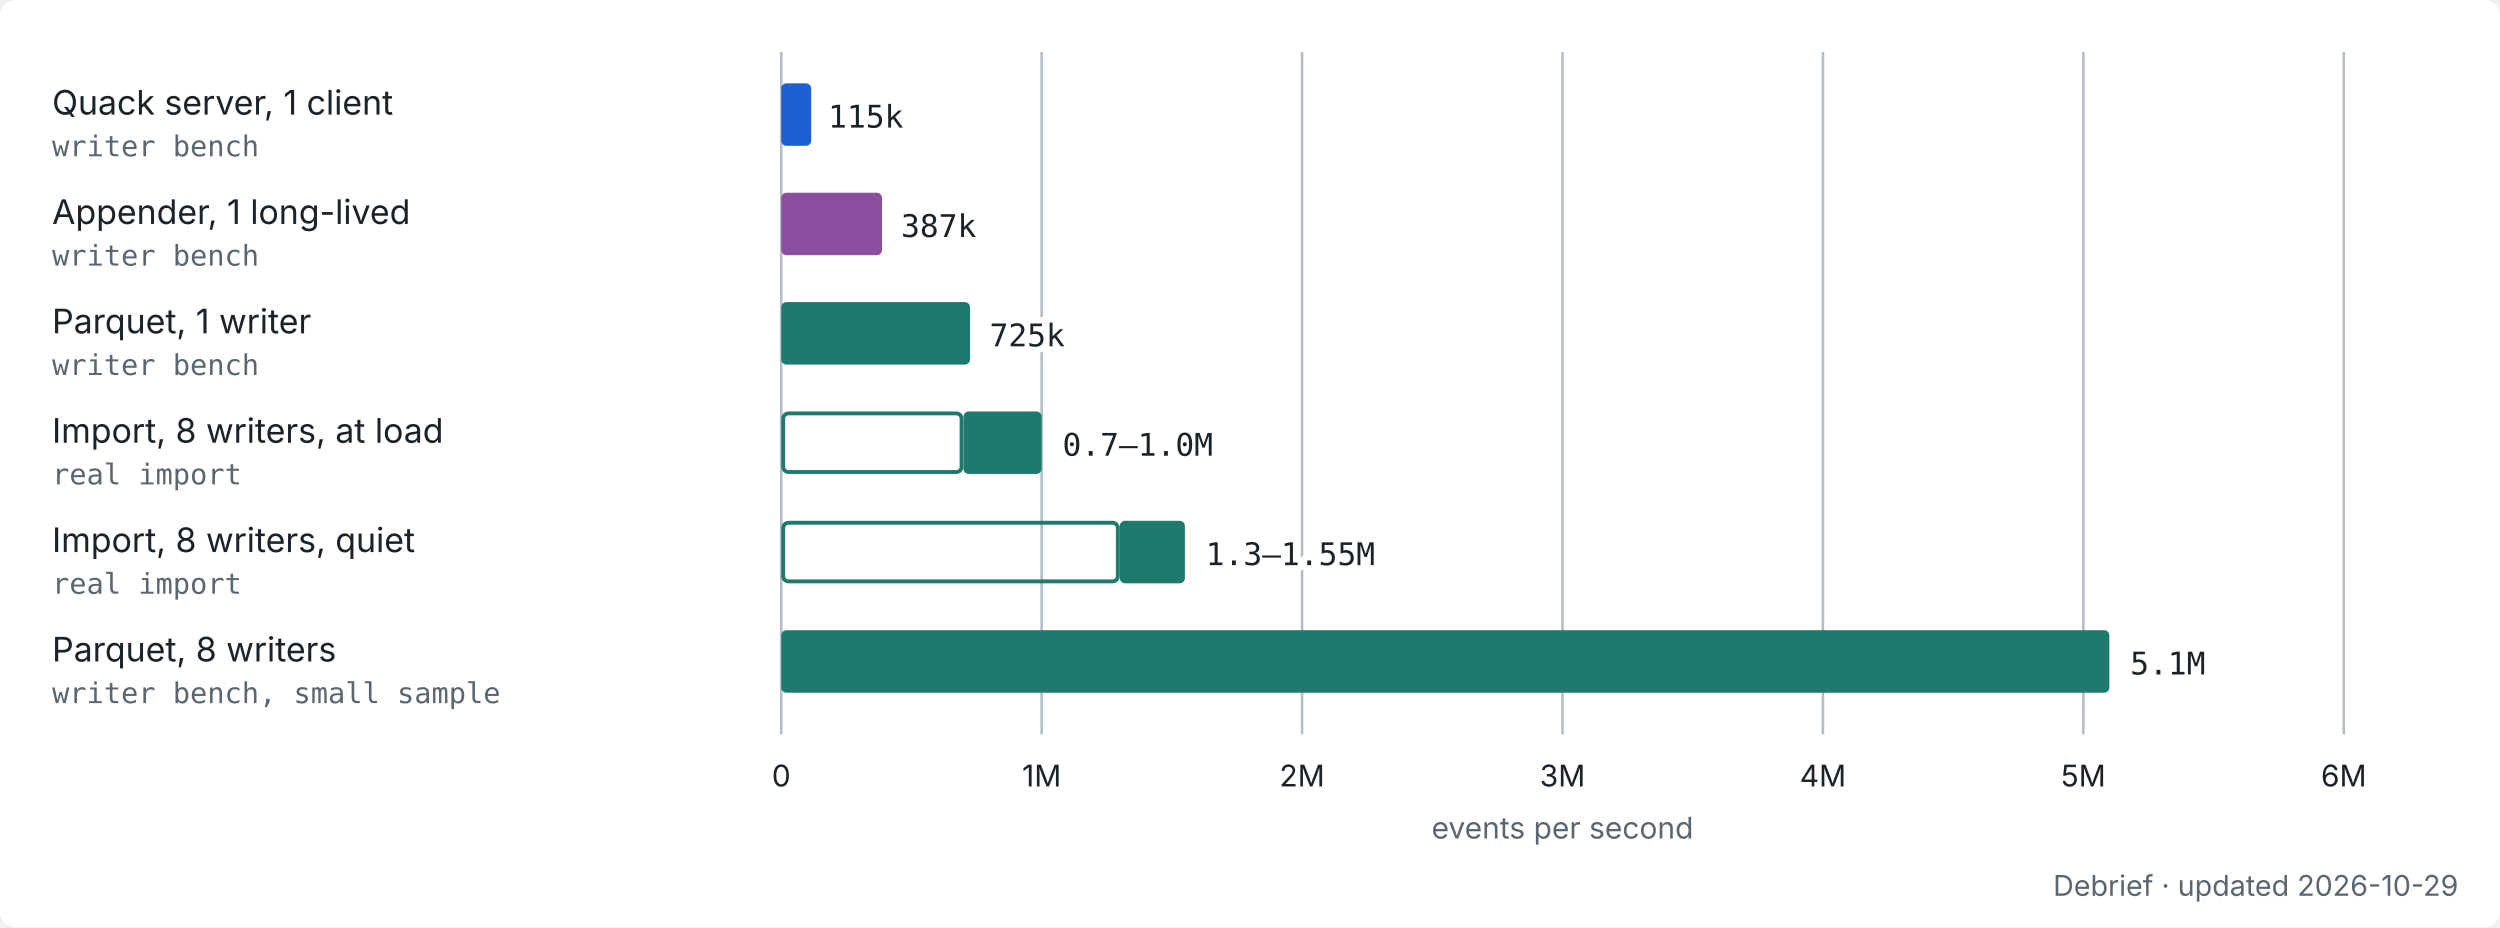
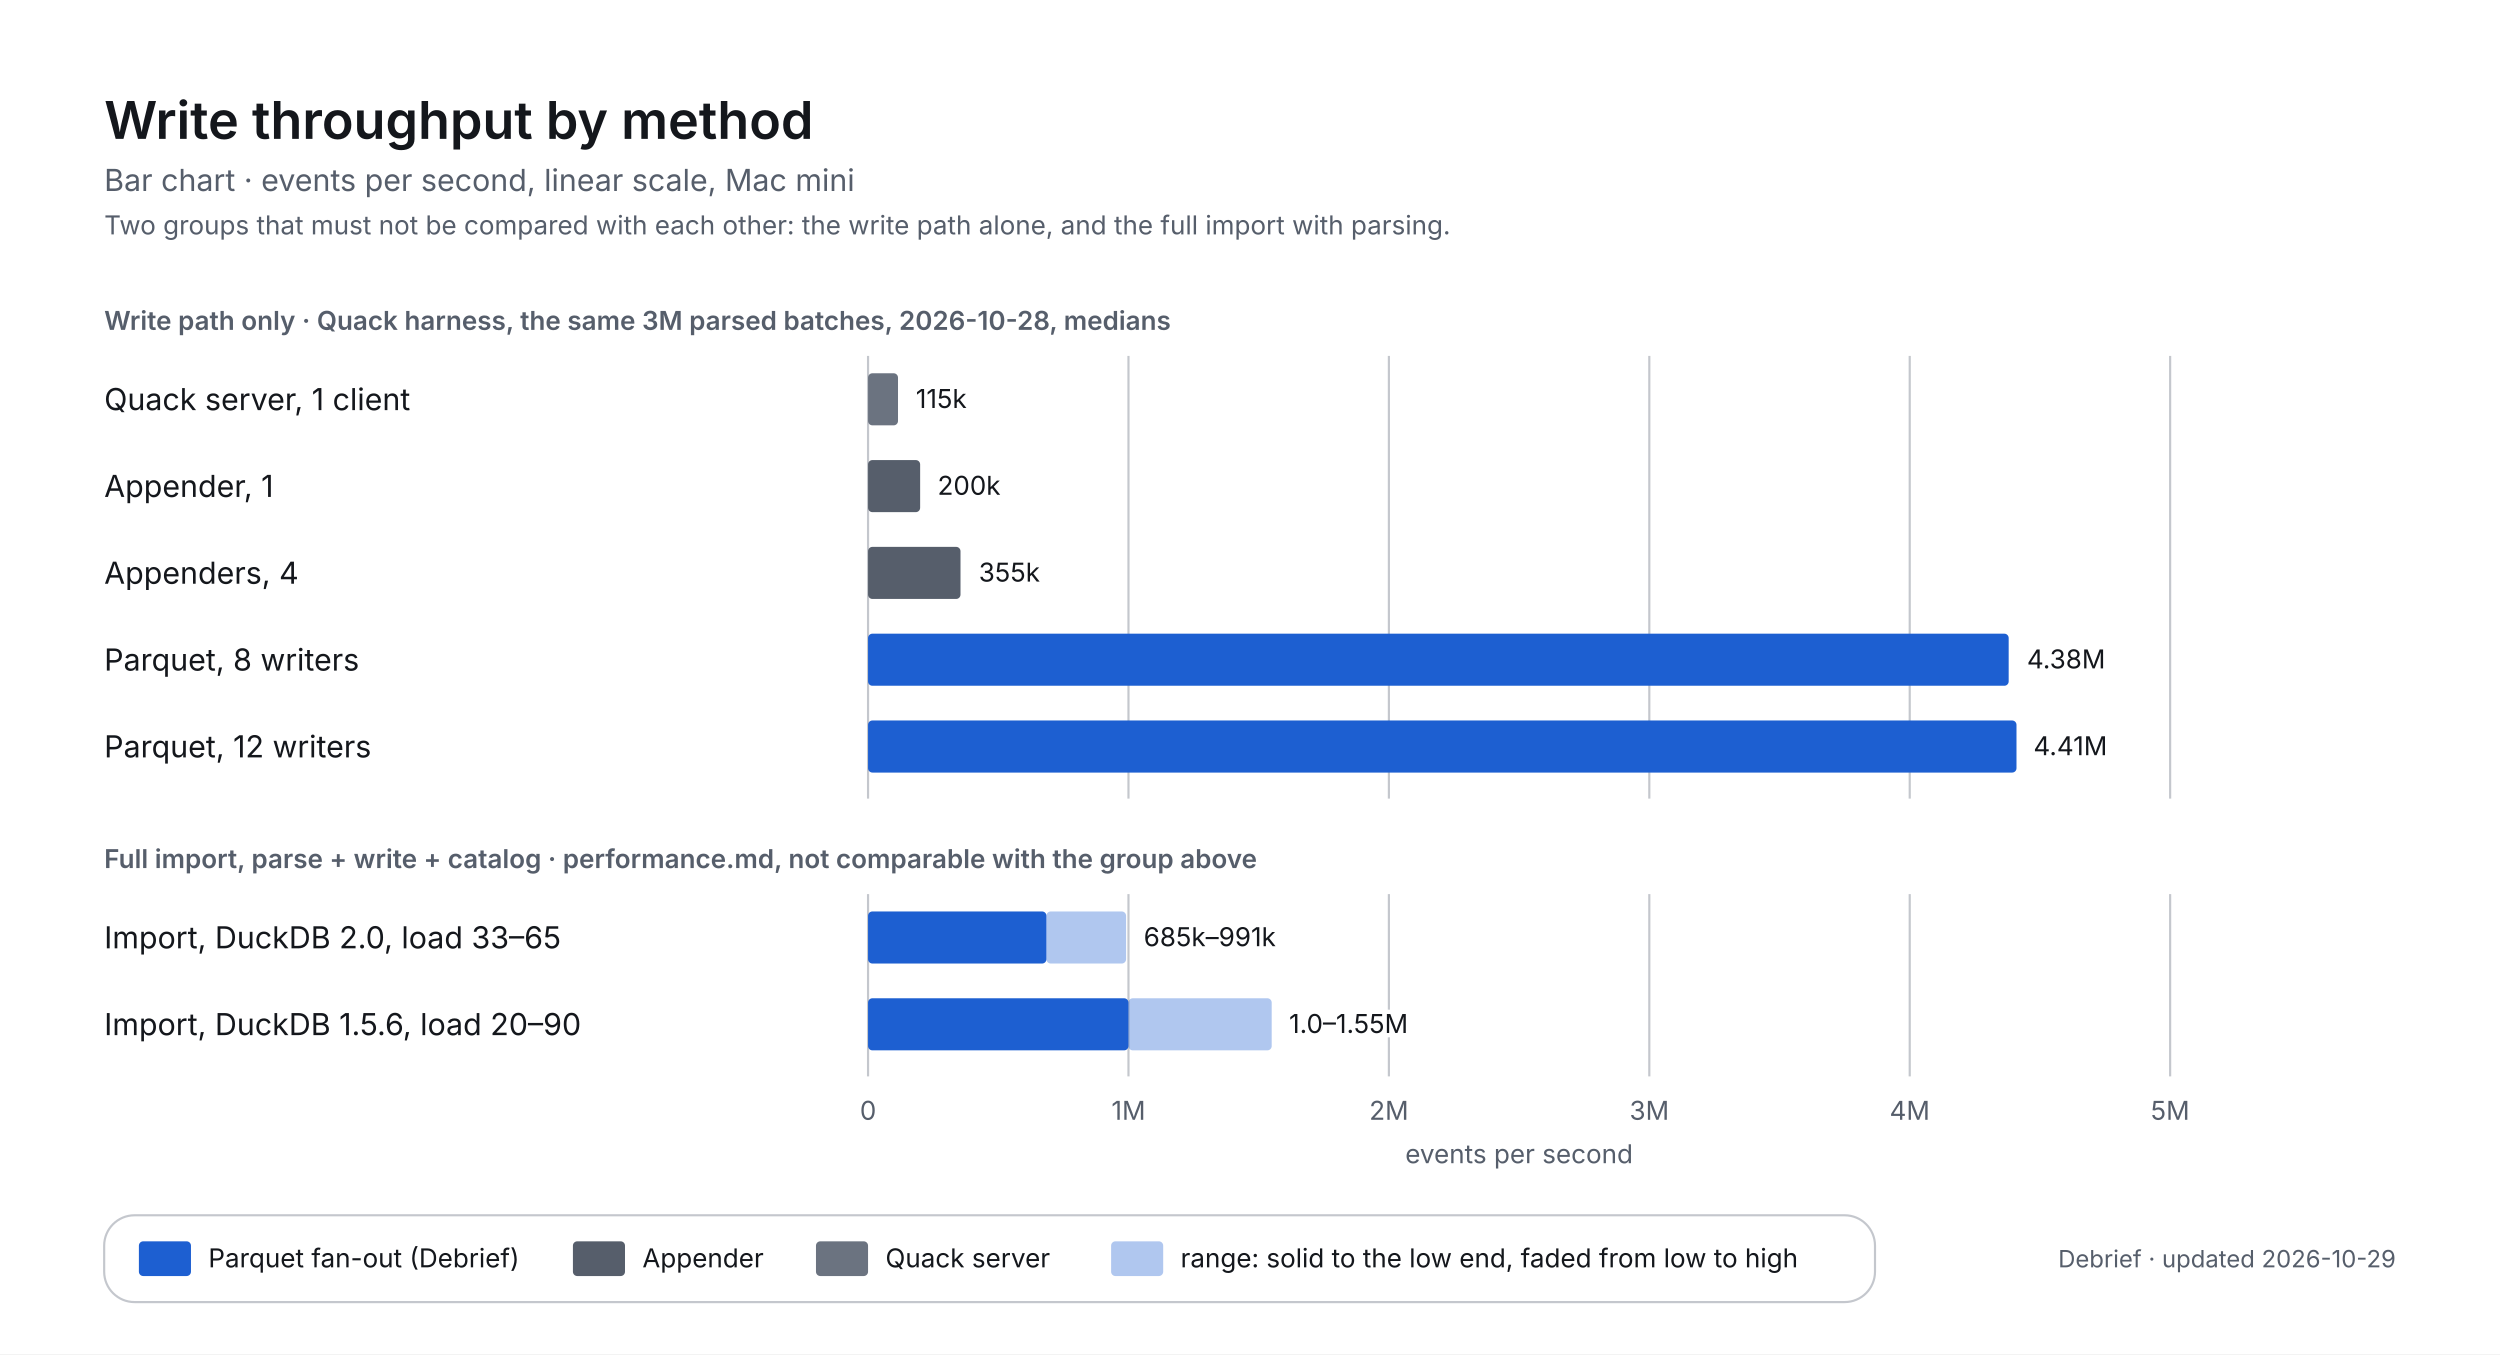
- <svg xmlns="http://www.w3.org/2000/svg" viewBox="0 0 960 356" width="960" height="356" role="img" aria-labelledby="d2t d2d">
+ <svg xmlns="http://www.w3.org/2000/svg" viewBox="0 0 1152 624" width="1152" height="624" role="img" aria-labelledby="d2t d2d">
  <style>
-       /* Self-contained colours (no page variables): light by default, dark under prefers-color-scheme. */
-       .bg { fill: #ffffff; }
-       text { font-family: -apple-system, BlinkMacSystemFont, "Segoe UI", system-ui, sans-serif; fill: #1b2228; }
-       .t-mono { font-family: ui-monospace, "SF Mono", Menlo, "Cascadia Mono", Consolas, monospace; }
-       .t-muted { fill: #5a6670; }
-       .t-head { font-weight: 600; }
-       .box { fill: #eef1f3; stroke: #b4bdc5; }
-       .edge { stroke: #5a6670; stroke-width: 1.5; fill: none; }
-       .s-single { stroke: #8a4f9e; } .f-single { fill: #8a4f9e; }
-       .s-fan { stroke: #1f7a6d; } .f-fan { fill: #1f7a6d; }
-       .s-server { stroke: #1d5fd1; } .f-server { fill: #1d5fd1; }
-       .grid { stroke: #b4bdc5; stroke-width: 1; }
-       .arrowhead { fill: #5a6670; }
-       .val { paint-order: stroke; stroke: #ffffff; stroke-width: 5px; stroke-linejoin: round; }
-       @media (prefers-color-scheme: dark) {
-         .bg { fill: #1a2127; }
-         text { fill: #e3e8ec; }
-         .t-muted { fill: #9aa6b0; }
-         .box { fill: #202930; stroke: #46535e; }
-         .edge { stroke: #9aa6b0; }
-         .s-single { stroke: #c08ad4; } .f-single { fill: #c08ad4; }
-         .s-fan { stroke: #4cc0ae; } .f-fan { fill: #4cc0ae; }
-         .s-server { stroke: #5b9bff; } .f-server { fill: #5b9bff; }
-         .grid { stroke: #46535e; }
-         .arrowhead { fill: #9aa6b0; }
-         .val { stroke: #1a2127; }
-       }
-     </style>
-   <rect class="bg" x="0" y="0" width="960" height="356" rx="6" />
-   <g class="grid">
-     <line x1="300" y1="20" x2="300" y2="282" />
-     <line x1="400" y1="20" x2="400" y2="282" />
-     <line x1="500" y1="20" x2="500" y2="282" />
-     <line x1="600" y1="20" x2="600" y2="282" />
-     <line x1="700" y1="20" x2="700" y2="282" />
-     <line x1="800" y1="20" x2="800" y2="282" />
-     <line x1="900" y1="20" x2="900" y2="282" />
-   </g>
-   <g class="t-mono t-muted" font-size="11.5" text-anchor="middle">
-     <text x="300" y="302">0</text>
-     <text x="400" y="302">1M</text>
-     <text x="500" y="302">2M</text>
-     <text x="600" y="302">3M</text>
-     <text x="700" y="302">4M</text>
-     <text x="800" y="302">5M</text>
-     <text x="900" y="302">6M</text>
-   </g>
-   <text x="600" y="322" text-anchor="middle" class="t-muted" font-size="11.5">events per second</text>
-   <g font-size="13">
-     <text x="20" y="44">Quack server, 1 client</text>
-     <text x="20" y="60" class="t-muted t-mono" font-size="11">writer bench</text>
-     <rect x="300" y="32" width="11.5" height="24" rx="2" class="f-server" />
-     <text x="318" y="49" class="t-mono val" font-size="12">115k</text>
-     <text x="20" y="86">Appender, 1 long-lived</text>
-     <text x="20" y="102" class="t-muted t-mono" font-size="11">writer bench</text>
-     <rect x="300" y="74" width="38.7" height="24" rx="2" class="f-single" />
-     <text x="346" y="91" class="t-mono val" font-size="12">387k</text>
-     <text x="20" y="128">Parquet, 1 writer</text>
-     <text x="20" y="144" class="t-muted t-mono" font-size="11">writer bench</text>
-     <rect x="300" y="116" width="72.5" height="24" rx="2" class="f-fan" />
-     <text x="380" y="133" class="t-mono val" font-size="12">725k</text>
-     <text x="20" y="170">Import, 8 writers, at load</text>
-     <text x="20" y="186" class="t-muted t-mono" font-size="11">real import</text>
-     <rect x="300.75" y="158.75" width="68.5" height="22.5" rx="2" fill="none" class="s-fan" stroke-width="1.5" />
-     <rect x="370" y="158" width="30" height="24" rx="2" class="f-fan" />
-     <text x="408" y="175" class="t-mono val" font-size="12">0.7–1.0M</text>
-     <text x="20" y="212">Import, 8 writers, quiet</text>
-     <text x="20" y="228" class="t-muted t-mono" font-size="11">real import</text>
-     <rect x="300.75" y="200.75" width="128.5" height="22.5" rx="2" fill="none" class="s-fan" stroke-width="1.5" />
-     <rect x="430" y="200" width="25" height="24" rx="2" class="f-fan" />
-     <text x="463" y="217" class="t-mono val" font-size="12">1.3–1.55M</text>
-     <text x="20" y="254">Parquet, 8 writers</text>
-     <text x="20" y="270" class="t-muted t-mono" font-size="11">writer bench, small sample</text>
-     <rect x="300" y="242" width="510" height="24" rx="2" class="f-fan" />
-     <text x="818" y="259" class="t-mono val" font-size="12">5.1M</text>
-   </g>
-   <text x="944" y="344" text-anchor="end" class="t-muted" font-size="11">Debrief · updated 2026-10-29</text>
+     /* diagrams/STYLE.md tokens, Debrief roles. Light by default, dark under prefers-color-scheme. */
+     .bg { fill: #ffffff; }
+     text { font-family: -apple-system, BlinkMacSystemFont, "Segoe UI", system-ui, sans-serif; font-size: 12px; fill: #14171C; }
+     .mono { font-family: ui-monospace, "SF Mono", Menlo, "Cascadia Mono", Consolas, monospace; }
+     .muted { fill: #565E6B; }
+     .title { font-size: 24px; font-weight: 600; }
+     .kind { font-size: 14px; }
+     .name { font-size: 14px; font-weight: 600; }
+     .glabel { font-weight: 600; fill: #565E6B; }
+     .foot { font-size: 11px; fill: #565E6B; }
+     .group { fill: #F8F9FA; stroke: #C4C7CD; stroke-width: 1; }
+     .group-ext { fill: #F8F9FA; stroke: #6B7380; stroke-width: 1; stroke-dasharray: 6 4; }
+     .n-own { fill: #E8EFFA; stroke: #1D5FD1; stroke-width: 1.5; }
+     .n-proc { fill: #F0F2F5; stroke: #565E6B; stroke-width: 1.5; }
+     .n-ext { fill: #F4F5F7; stroke: #6B7380; stroke-width: 1.5; stroke-dasharray: 6 4; }
+     .legend { fill: none; stroke: #C4C7CD; stroke-width: 1; }
+     .edge { stroke: #565E6B; stroke-width: 1.5; fill: none; }
+     .dash { stroke-dasharray: 6 4; }
+     .head { fill: #565E6B; }
+     .ohead { fill: none; stroke: #565E6B; stroke-width: 1.5; }
+     .t-own { fill: #1D5FD1; }
+     .b-own { fill: #1D5FD1; }
+     .b-cap { fill: #1D5FD1; fill-opacity: 0.35; }
+     .b-proc { fill: #565E6B; }
+     .b-ext { fill: #6B7380; }
+     .grid { stroke: #C4C7CD; stroke-width: 1; }
+     .halo { paint-order: stroke; stroke: #ffffff; stroke-width: 4px; stroke-linejoin: round; }
+     @media (prefers-color-scheme: dark) {
+       .bg { fill: #15171B; }
+       text { fill: #ECEEF1; }
+       .muted, .glabel, .foot { fill: #A0A7B2; }
+       .group { fill: #121418; stroke: #353A42; }
+       .group-ext { fill: #121418; stroke: #7F8794; }
+       .n-own { fill: #202C3F; stroke: #5B9BFF; }
+       .n-proc { fill: #1B1E23; stroke: #A0A7B2; }
+       .n-ext { fill: #17191E; stroke: #7F8794; }
+       .legend { stroke: #353A42; }
+       .edge { stroke: #A0A7B2; }
+       .head { fill: #A0A7B2; }
+       .ohead { stroke: #A0A7B2; }
+       .t-own, .b-own, .b-cap { fill: #5B9BFF; }
+       .b-proc { fill: #A0A7B2; }
+       .b-ext { fill: #7F8794; }
+       .grid { stroke: #353A42; }
+       .halo { stroke: #15171B; }
+     }
+   </style>
+   <defs>
+     <marker id="ah" viewBox="0 0 10 10" refX="9" refY="5" markerWidth="7" markerHeight="7" orient="auto">
+       <path d="M0,0 L10,5 L0,10 z" class="head" />
+     </marker>
+     <marker id="oh" viewBox="0 0 10 10" refX="9" refY="5" markerWidth="7" markerHeight="7" orient="auto">
+       <path d="M1,1 L9,5 L1,9" class="ohead" />
+     </marker>
+   </defs>
+   <rect class="bg" x="0" y="0" width="1152" height="624" />
+   <text x="48" y="64" class="title">Write throughput by method</text>
+   <text x="48" y="88" class="kind muted">Bar chart · events per second, linear scale, Mac mini</text>
+   <text x="48" y="108" class="muted">Two groups that must not be compared with each other: the write path alone, and the full import with parsing.</text>
+   <text x="48" y="152" class="glabel">Write path only · Quack harness, the same 3M parsed batches, 2026-10-28, medians</text>
+   <line x1="400" y1="164" x2="400" y2="368" class="grid" />
+   <line x1="520" y1="164" x2="520" y2="368" class="grid" />
+   <line x1="640" y1="164" x2="640" y2="368" class="grid" />
+   <line x1="760" y1="164" x2="760" y2="368" class="grid" />
+   <line x1="880" y1="164" x2="880" y2="368" class="grid" />
+   <line x1="1000" y1="164" x2="1000" y2="368" class="grid" />
+   <text x="48" y="189" class="kind">Quack server, 1 client</text>
+   <rect x="400" y="172" width="13.8" height="24" rx="2" class="b-ext" />
+   <text x="422" y="188" class="halo">115k</text>
+   <text x="48" y="229" class="kind">Appender, 1</text>
+   <rect x="400" y="212" width="24.0" height="24" rx="2" class="b-proc" />
+   <text x="432" y="228" class="halo">200k</text>
+   <text x="48" y="269" class="kind">Appenders, 4</text>
+   <rect x="400" y="252" width="42.6" height="24" rx="2" class="b-proc" />
+   <text x="451" y="268" class="halo">355k</text>
+   <text x="48" y="309" class="kind">Parquet, 8 writers</text>
+   <rect x="400" y="292" width="525.6" height="24" rx="2" class="b-own" />
+   <text x="934" y="308" class="halo">4.38M</text>
+   <text x="48" y="349" class="kind">Parquet, 12 writers</text>
+   <rect x="400" y="332" width="529.2" height="24" rx="2" class="b-own" />
+   <text x="937" y="348" class="halo">4.41M</text>
+   <text x="48" y="400" class="glabel">Full import, parse + write + catalog · performance.md, not comparable with the group above</text>
+   <line x1="400" y1="412" x2="400" y2="496" class="grid" />
+   <line x1="520" y1="412" x2="520" y2="496" class="grid" />
+   <line x1="640" y1="412" x2="640" y2="496" class="grid" />
+   <line x1="760" y1="412" x2="760" y2="496" class="grid" />
+   <line x1="880" y1="412" x2="880" y2="496" class="grid" />
+   <line x1="1000" y1="412" x2="1000" y2="496" class="grid" />
+   <text x="48" y="437" class="kind">Import, DuckDB 2.0, load 33–65</text>
+   <rect x="400" y="420" width="82.2" height="24" rx="2" class="b-own" />
+   <rect x="482.2" y="420" width="36.7" height="24" rx="2" class="b-cap" />
+   <text x="527" y="436" class="halo">685k–991k</text>
+   <text x="48" y="477" class="kind">Import, DuckDB 1.5.6, load 20–90</text>
+   <rect x="400" y="460" width="120.0" height="24" rx="2" class="b-own" />
+   <rect x="520.0" y="460" width="66.0" height="24" rx="2" class="b-cap" />
+   <text x="594" y="476" class="halo">1.0–1.55M</text>
+   <text x="400" y="516" class="muted" text-anchor="middle">0</text>
+   <text x="520" y="516" class="muted" text-anchor="middle">1M</text>
+   <text x="640" y="516" class="muted" text-anchor="middle">2M</text>
+   <text x="760" y="516" class="muted" text-anchor="middle">3M</text>
+   <text x="880" y="516" class="muted" text-anchor="middle">4M</text>
+   <text x="1000" y="516" class="muted" text-anchor="middle">5M</text>
+   <text x="700" y="536" class="muted" text-anchor="middle">events per second</text>
+   <rect x="48" y="560" width="816" height="40" rx="14" class="legend" />
+   <rect x="64" y="572" width="24" height="16" rx="2" class="b-own" />
+   <text x="96" y="584">Parquet fan-out (Debrief)</text>
+   <rect x="264" y="572" width="24" height="16" rx="2" class="b-proc" />
+   <text x="296" y="584">Appender</text>
+   <rect x="376" y="572" width="24" height="16" rx="2" class="b-ext" />
+   <text x="408" y="584">Quack server</text>
+   <rect x="512" y="572" width="24" height="16" rx="2" class="b-cap" />
+   <text x="544" y="584">range: solid to the low end, faded from low to high</text>
+   <text x="1104" y="584" class="foot" text-anchor="end">Debrief · updated 2026-10-29</text>
</svg>
